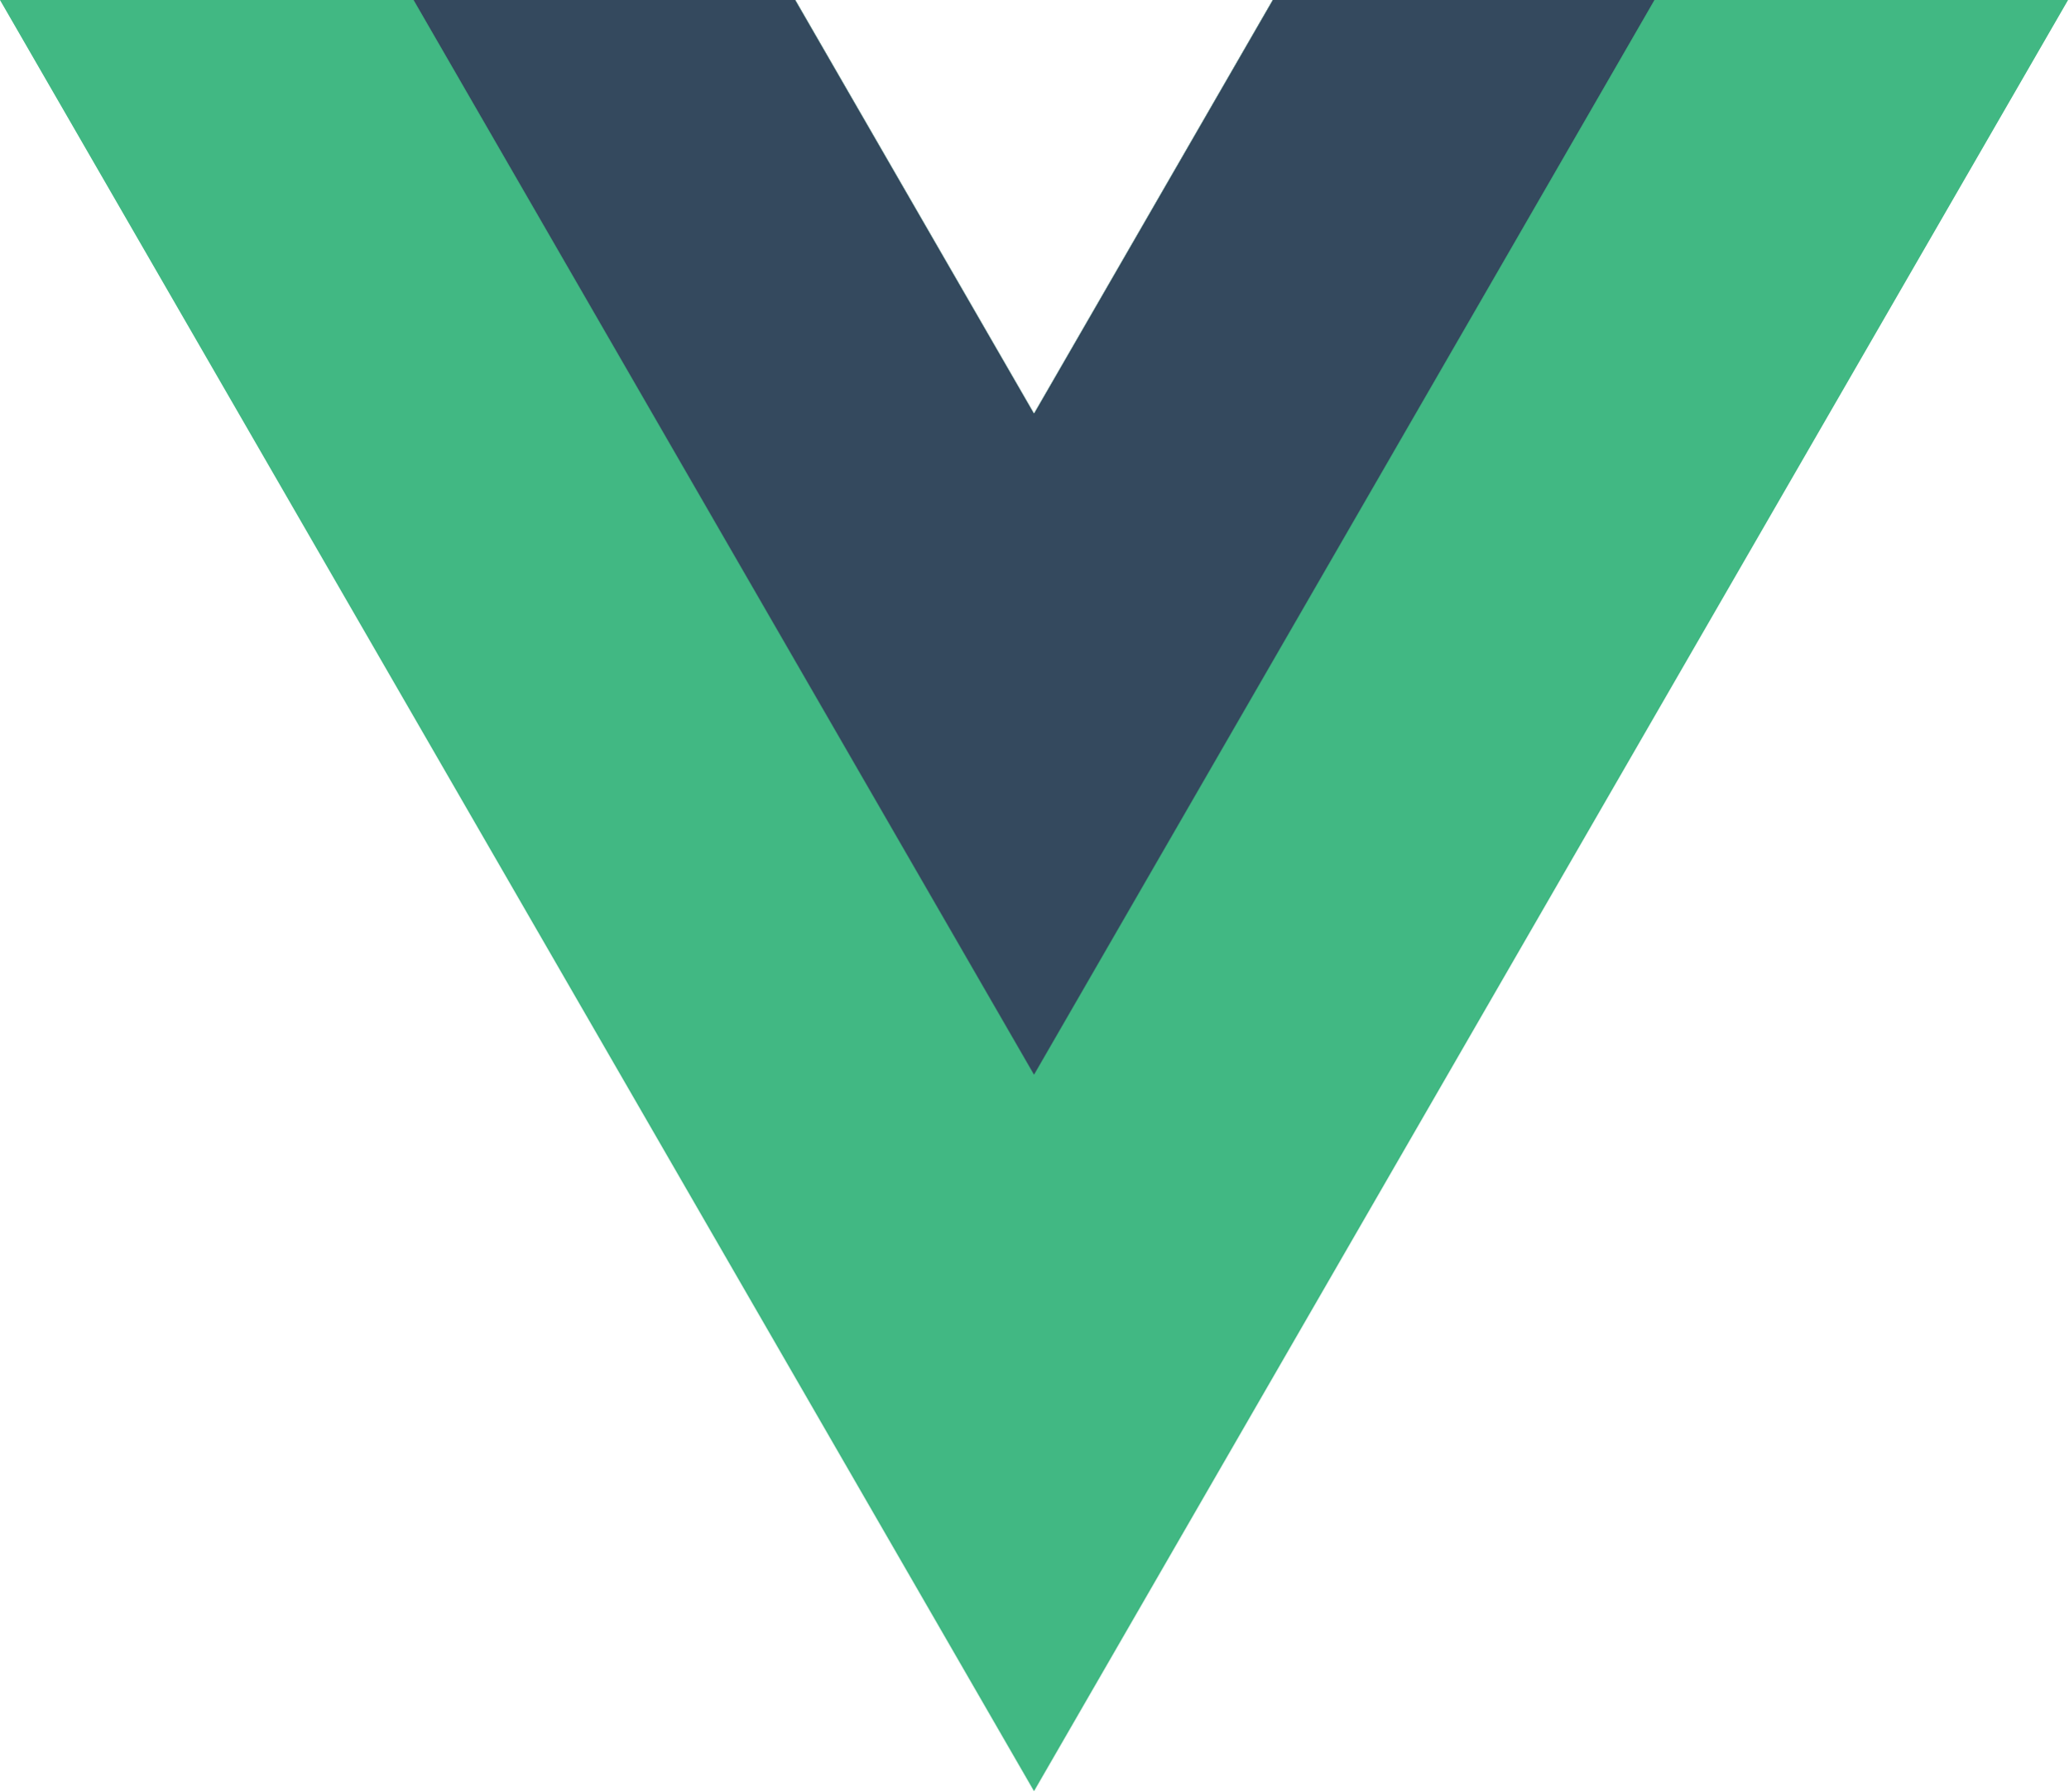
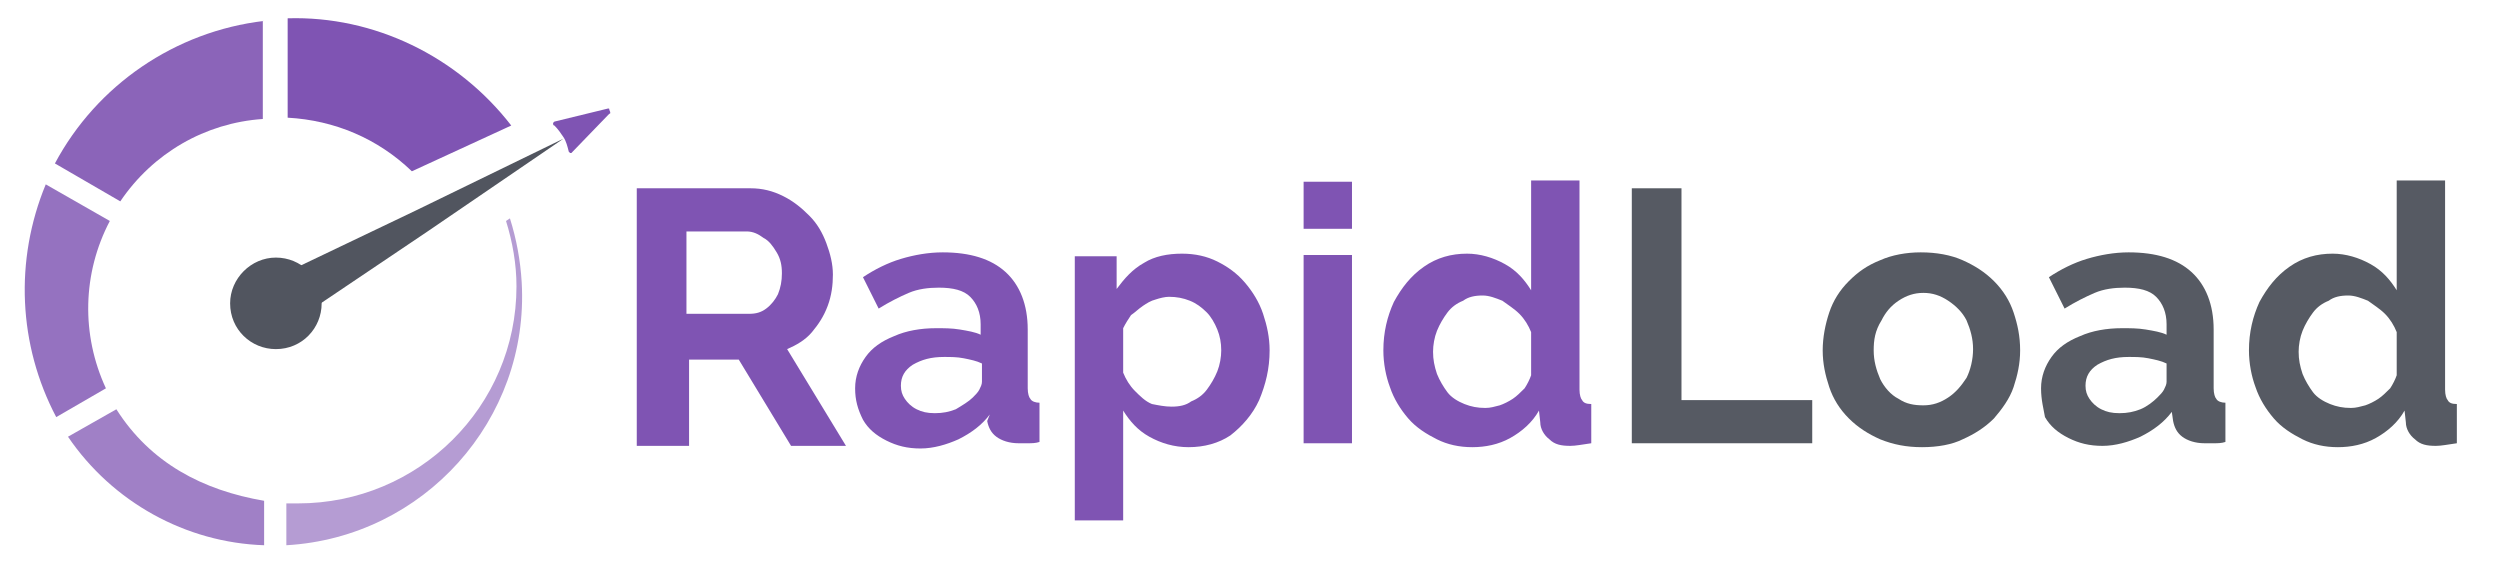
- <svg xmlns="http://www.w3.org/2000/svg" viewBox="0 0 261.76 226.69">
-   <path d="M161.096.001l-30.225 52.351L100.647.001H-.005l130.877 226.688L261.749.001z" fill="#41b883" />
-   <path d="M161.096.001l-30.225 52.351L100.647.001H52.346l78.526 136.01L209.398.001z" fill="#34495e" />
+ <svg xmlns="http://www.w3.org/2000/svg" version="1.1" id="Layer_1" x="0px" y="0px" viewBox="0 0 191.2 43.1" style="enable-background:new 0 0 191.2 43.1;" xml:space="preserve">
+   <style type="text/css">
+ 	.st0{fill:#7F54B3;}
+ 	.st1{fill:#565A63;}
+ 	.st2{fill-rule:evenodd;clip-rule:evenodd;fill:#B59CD3;}
+ 	.st3{fill-rule:evenodd;clip-rule:evenodd;fill:#A080C6;}
+ 	.st4{fill-rule:evenodd;clip-rule:evenodd;fill:#9572C0;}
+ 	.st5{fill-rule:evenodd;clip-rule:evenodd;fill:#8B64B9;}
+ 	.st6{fill-rule:evenodd;clip-rule:evenodd;fill:#7F54B3;}
+ 	.st7{fill-rule:evenodd;clip-rule:evenodd;fill:#51555F;}
+ </style>
+   <g>
+     <path class="st0" d="M48.7,33.9V14.4h8.7c0.9,0,1.7,0.2,2.5,0.6c0.8,0.4,1.4,0.9,2,1.5c0.6,0.6,1,1.3,1.3,2.1   c0.3,0.8,0.5,1.6,0.5,2.4s-0.1,1.6-0.4,2.4c-0.3,0.8-0.7,1.4-1.2,2s-1.2,1-1.9,1.3l4.5,7.4h-4.2l-4-6.6h-3.8v6.6h-4V33.9z M52.5,24   h4.8c0.5,0,0.9-0.1,1.3-0.4c0.4-0.3,0.7-0.7,0.9-1.1c0.2-0.5,0.3-1,0.3-1.6s-0.1-1.1-0.4-1.6c-0.3-0.5-0.6-0.9-1-1.1   c-0.4-0.3-0.8-0.5-1.3-0.5h-4.6V24z" />
+     <path class="st0" d="M65.4,29.7c0-0.9,0.3-1.7,0.8-2.4c0.5-0.7,1.2-1.2,2.2-1.6c0.9-0.4,2-0.6,3.2-0.6c0.6,0,1.2,0,1.8,0.1   c0.6,0.1,1.2,0.2,1.6,0.4v-0.8c0-0.9-0.3-1.6-0.8-2.1S72.9,22,71.8,22c-0.8,0-1.6,0.1-2.3,0.4c-0.7,0.3-1.5,0.7-2.3,1.2L66,21.2   c0.9-0.6,1.9-1.1,2.9-1.4s2.1-0.5,3.2-0.5c2.1,0,3.7,0.5,4.8,1.5c1.1,1,1.7,2.5,1.7,4.4v4.5c0,0.4,0.1,0.7,0.2,0.8   c0.1,0.2,0.4,0.3,0.7,0.3v3c-0.3,0.1-0.6,0.1-0.9,0.1s-0.5,0-0.7,0c-0.7,0-1.3-0.2-1.7-0.5c-0.4-0.3-0.6-0.7-0.7-1.2l0.2-0.5   c-0.6,0.8-1.4,1.4-2.4,1.9c-0.9,0.4-1.9,0.7-2.9,0.7s-1.8-0.2-2.6-0.6c-0.8-0.4-1.4-0.9-1.8-1.6C65.6,31.3,65.4,30.6,65.4,29.7z    M74.4,30.4c0.2-0.2,0.4-0.4,0.5-0.6s0.2-0.4,0.2-0.6v-1.4c-0.4-0.2-0.9-0.3-1.4-0.4s-1-0.1-1.5-0.1c-1,0-1.7,0.2-2.4,0.6   c-0.6,0.4-0.9,0.9-0.9,1.6c0,0.4,0.1,0.7,0.3,1c0.2,0.3,0.5,0.6,0.9,0.8c0.4,0.2,0.8,0.3,1.4,0.3s1.1-0.1,1.6-0.3   C73.6,31,74.1,30.7,74.4,30.4z" />
+     <path class="st0" d="M90.9,34.2c-1.1,0-2.1-0.3-3-0.8s-1.5-1.2-2-2v8.4h-3.7V19.6h3.2v2.5c0.6-0.8,1.2-1.5,2.1-2   c0.8-0.5,1.8-0.7,2.9-0.7c1,0,1.9,0.2,2.7,0.6c0.8,0.4,1.5,0.9,2.1,1.6s1.1,1.5,1.4,2.4s0.5,1.8,0.5,2.8c0,1.4-0.3,2.6-0.8,3.8   c-0.5,1.1-1.3,2-2.2,2.7C93.2,33.9,92.1,34.2,90.9,34.2z M89.6,31.1c0.6,0,1.1-0.1,1.5-0.4c0.5-0.2,0.9-0.5,1.2-0.9   c0.3-0.4,0.6-0.9,0.8-1.4c0.2-0.5,0.3-1.1,0.3-1.6c0-0.6-0.1-1.1-0.3-1.6c-0.2-0.5-0.5-1-0.8-1.3c-0.4-0.4-0.8-0.7-1.3-0.9   c-0.5-0.2-1-0.3-1.6-0.3c-0.3,0-0.7,0.1-1,0.2c-0.4,0.1-0.7,0.3-1,0.5s-0.6,0.5-0.9,0.7c-0.2,0.3-0.4,0.6-0.6,1v3.4   c0.2,0.5,0.5,1,0.9,1.4s0.8,0.8,1.3,1C88.6,31,89.1,31.1,89.6,31.1z" />
+     <path class="st0" d="M99.7,17.5v-3.6h3.7v3.6H99.7z M99.7,33.9V19.5h3.7v14.4C103.4,33.9,99.7,33.9,99.7,33.9z" />
+     <path class="st0" d="M105.8,26.8c0-1.4,0.3-2.6,0.8-3.7c0.6-1.1,1.3-2,2.3-2.7s2.1-1,3.3-1c1,0,2,0.3,2.9,0.8s1.5,1.2,2,2v-8.4h3.7   v16c0,0.4,0.1,0.7,0.2,0.8c0.1,0.2,0.3,0.3,0.7,0.3v3c-0.7,0.1-1.2,0.2-1.6,0.2c-0.7,0-1.2-0.1-1.6-0.5c-0.4-0.3-0.7-0.8-0.7-1.3   l-0.1-0.9c-0.5,0.9-1.3,1.6-2.2,2.1c-0.9,0.5-1.9,0.7-2.9,0.7s-1.9-0.2-2.7-0.6c-0.8-0.4-1.6-0.9-2.2-1.6c-0.6-0.7-1.1-1.5-1.4-2.4   C106,28.8,105.8,27.8,105.8,26.8z M117.1,28.7v-3.3c-0.2-0.5-0.5-1-0.9-1.4s-0.9-0.7-1.3-1c-0.5-0.2-1-0.4-1.5-0.4   c-0.6,0-1.1,0.1-1.5,0.4c-0.5,0.2-0.9,0.5-1.2,0.9c-0.3,0.4-0.6,0.9-0.8,1.4c-0.2,0.5-0.3,1.1-0.3,1.6c0,0.6,0.1,1.1,0.3,1.7   c0.2,0.5,0.5,1,0.8,1.4s0.8,0.7,1.3,0.9c0.5,0.2,1,0.3,1.6,0.3c0.4,0,0.7-0.1,1.1-0.2c0.3-0.1,0.7-0.3,1-0.5s0.6-0.5,0.9-0.8   C116.8,29.4,117,29,117.1,28.7z" />
+     <path class="st1" d="M124.8,33.9V14.4h3.8v16.2h10v3.3H124.8z" />
+     <path class="st1" d="M147,34.2c-1.2,0-2.2-0.2-3.2-0.6c-0.9-0.4-1.7-0.9-2.4-1.6c-0.7-0.7-1.2-1.5-1.5-2.4s-0.5-1.8-0.5-2.8   s0.2-2,0.5-2.9s0.8-1.7,1.5-2.4c0.7-0.7,1.4-1.2,2.4-1.6c0.9-0.4,2-0.6,3.1-0.6c1.2,0,2.3,0.2,3.2,0.6s1.7,0.9,2.4,1.6   s1.2,1.5,1.5,2.4s0.5,1.8,0.5,2.9c0,1-0.2,1.9-0.5,2.8s-0.9,1.7-1.5,2.4c-0.7,0.7-1.5,1.2-2.4,1.6C149.3,34,148.2,34.2,147,34.2z    M143.3,26.8c0,0.8,0.2,1.5,0.5,2.2c0.3,0.6,0.8,1.2,1.4,1.5c0.6,0.4,1.2,0.5,1.9,0.5s1.3-0.2,1.9-0.6c0.6-0.4,1-0.9,1.4-1.5   c0.3-0.6,0.5-1.4,0.5-2.2c0-0.8-0.2-1.5-0.5-2.2c-0.3-0.6-0.8-1.1-1.4-1.5c-0.6-0.4-1.2-0.6-1.9-0.6s-1.3,0.2-1.9,0.6   c-0.6,0.4-1,0.9-1.3,1.5C143.4,25.3,143.3,26,143.3,26.8z" />
+     <path class="st1" d="M156.1,29.7c0-0.9,0.3-1.7,0.8-2.4s1.2-1.2,2.2-1.6c0.9-0.4,2-0.6,3.2-0.6c0.6,0,1.2,0,1.8,0.1   s1.2,0.2,1.6,0.4v-0.8c0-0.9-0.3-1.6-0.8-2.1s-1.3-0.7-2.4-0.7c-0.8,0-1.6,0.1-2.3,0.4s-1.5,0.7-2.3,1.2l-1.2-2.4   c0.9-0.6,1.9-1.1,2.9-1.4s2.1-0.5,3.2-0.5c2.1,0,3.7,0.5,4.8,1.5s1.7,2.5,1.7,4.4v4.5c0,0.4,0.1,0.7,0.2,0.8   c0.1,0.2,0.4,0.3,0.7,0.3v3c-0.3,0.1-0.6,0.1-0.9,0.1c-0.3,0-0.5,0-0.7,0c-0.7,0-1.3-0.2-1.7-0.5s-0.6-0.7-0.7-1.2l-0.1-0.7   c-0.6,0.8-1.4,1.4-2.4,1.9c-0.9,0.4-1.9,0.7-2.9,0.7s-1.8-0.2-2.6-0.6c-0.8-0.4-1.4-0.9-1.8-1.6C156.3,31.3,156.1,30.6,156.1,29.7z    M165,30.4c0.2-0.2,0.4-0.4,0.5-0.6s0.2-0.4,0.2-0.6v-1.4c-0.4-0.2-0.9-0.3-1.4-0.4s-1-0.1-1.5-0.1c-1,0-1.7,0.2-2.4,0.6   c-0.6,0.4-0.9,0.9-0.9,1.6c0,0.4,0.1,0.7,0.3,1s0.5,0.6,0.9,0.8c0.4,0.2,0.8,0.3,1.4,0.3c0.6,0,1.1-0.1,1.6-0.3   S164.7,30.7,165,30.4z" />
+     <path class="st1" d="M172,26.8c0-1.4,0.3-2.6,0.8-3.7c0.6-1.1,1.3-2,2.3-2.7s2.1-1,3.3-1c1,0,2,0.3,2.9,0.8s1.5,1.2,2,2v-8.4h3.7   v16c0,0.4,0.1,0.7,0.2,0.8c0.1,0.2,0.3,0.3,0.7,0.3v3c-0.7,0.1-1.2,0.2-1.6,0.2c-0.7,0-1.2-0.1-1.6-0.5c-0.4-0.3-0.7-0.8-0.7-1.3   l-0.1-0.9c-0.5,0.9-1.3,1.6-2.2,2.1s-1.9,0.7-2.9,0.7s-1.9-0.2-2.7-0.6c-0.8-0.4-1.6-0.9-2.2-1.6c-0.6-0.7-1.1-1.5-1.4-2.4   C172.2,28.8,172,27.8,172,26.8z M183.3,28.7v-3.3c-0.2-0.5-0.5-1-0.9-1.4s-0.9-0.7-1.3-1c-0.5-0.2-1-0.4-1.5-0.4   c-0.6,0-1.1,0.1-1.5,0.4c-0.5,0.2-0.9,0.5-1.2,0.9s-0.6,0.9-0.8,1.4s-0.3,1.1-0.3,1.6c0,0.6,0.1,1.1,0.3,1.7c0.2,0.5,0.5,1,0.8,1.4   s0.8,0.7,1.3,0.9c0.5,0.2,1,0.3,1.6,0.3c0.4,0,0.7-0.1,1.1-0.2c0.3-0.1,0.7-0.3,1-0.5s0.6-0.5,0.9-0.8   C183,29.4,183.2,29,183.3,28.7z" />
+   </g>
+   <g>
+     <path class="st2" d="M21.9,41.7c10.5-0.6,18.6-9.6,18-20.1c-0.1-1.7-0.4-3.3-0.9-4.9l-0.3,0.2c0.5,1.6,0.8,3.3,0.8,5   c0,9.2-7.5,16.6-16.7,16.6c-0.3,0-0.6,0-0.9,0V41.7z" />
+     <path class="st3" d="M5.2,33.4c3.4,5,9,8.1,15,8.3v-3.4c-4.7-0.8-8.7-2.9-11.3-7L5.2,33.4z" />
+     <path class="st4" d="M3.5,14.1c-2.4,5.8-2.1,12.3,0.8,17.8l3.8-2.2c-1.9-4.1-1.8-8.8,0.3-12.8L3.5,14.1z" />
+     <path class="st5" d="M20.2,1.6c-6.8,0.8-12.8,4.9-16,10.9l5,2.9c2.5-3.7,6.5-6,10.9-6.3V1.6H20.2z" />
+     <path class="st6" d="M39.1,9.6C35,4.3,28.6,1.2,22,1.4V9c3.6,0.2,6.9,1.6,9.5,4.1L39.1,9.6z" />
+     <path class="st7" d="M21.1,19.7c1.9,0,3.5,1.5,3.5,3.5c0,1.9-1.5,3.5-3.5,3.5c-1.9,0-3.5-1.5-3.5-3.5l0,0   C17.6,21.3,19.2,19.7,21.1,19.7L21.1,19.7z" />
+     <polygon class="st7" points="43.1,10.6 32.7,17.7 22.3,24.7 21.4,23.1 20.5,21.5 31.8,16.1  " />
+     <path class="st6" d="M46.6,8.7l-2.9,3h-0.1l-0.1-0.1c-0.1-0.4-0.2-0.8-0.4-1.1s-0.4-0.6-0.7-0.9c-0.1,0-0.1-0.1-0.1-0.2   c0,0,0,0,0.1-0.1l4.1-1c0.1,0,0.1,0,0.1,0.1C46.7,8.6,46.7,8.7,46.6,8.7z" />
+   </g>
</svg>
